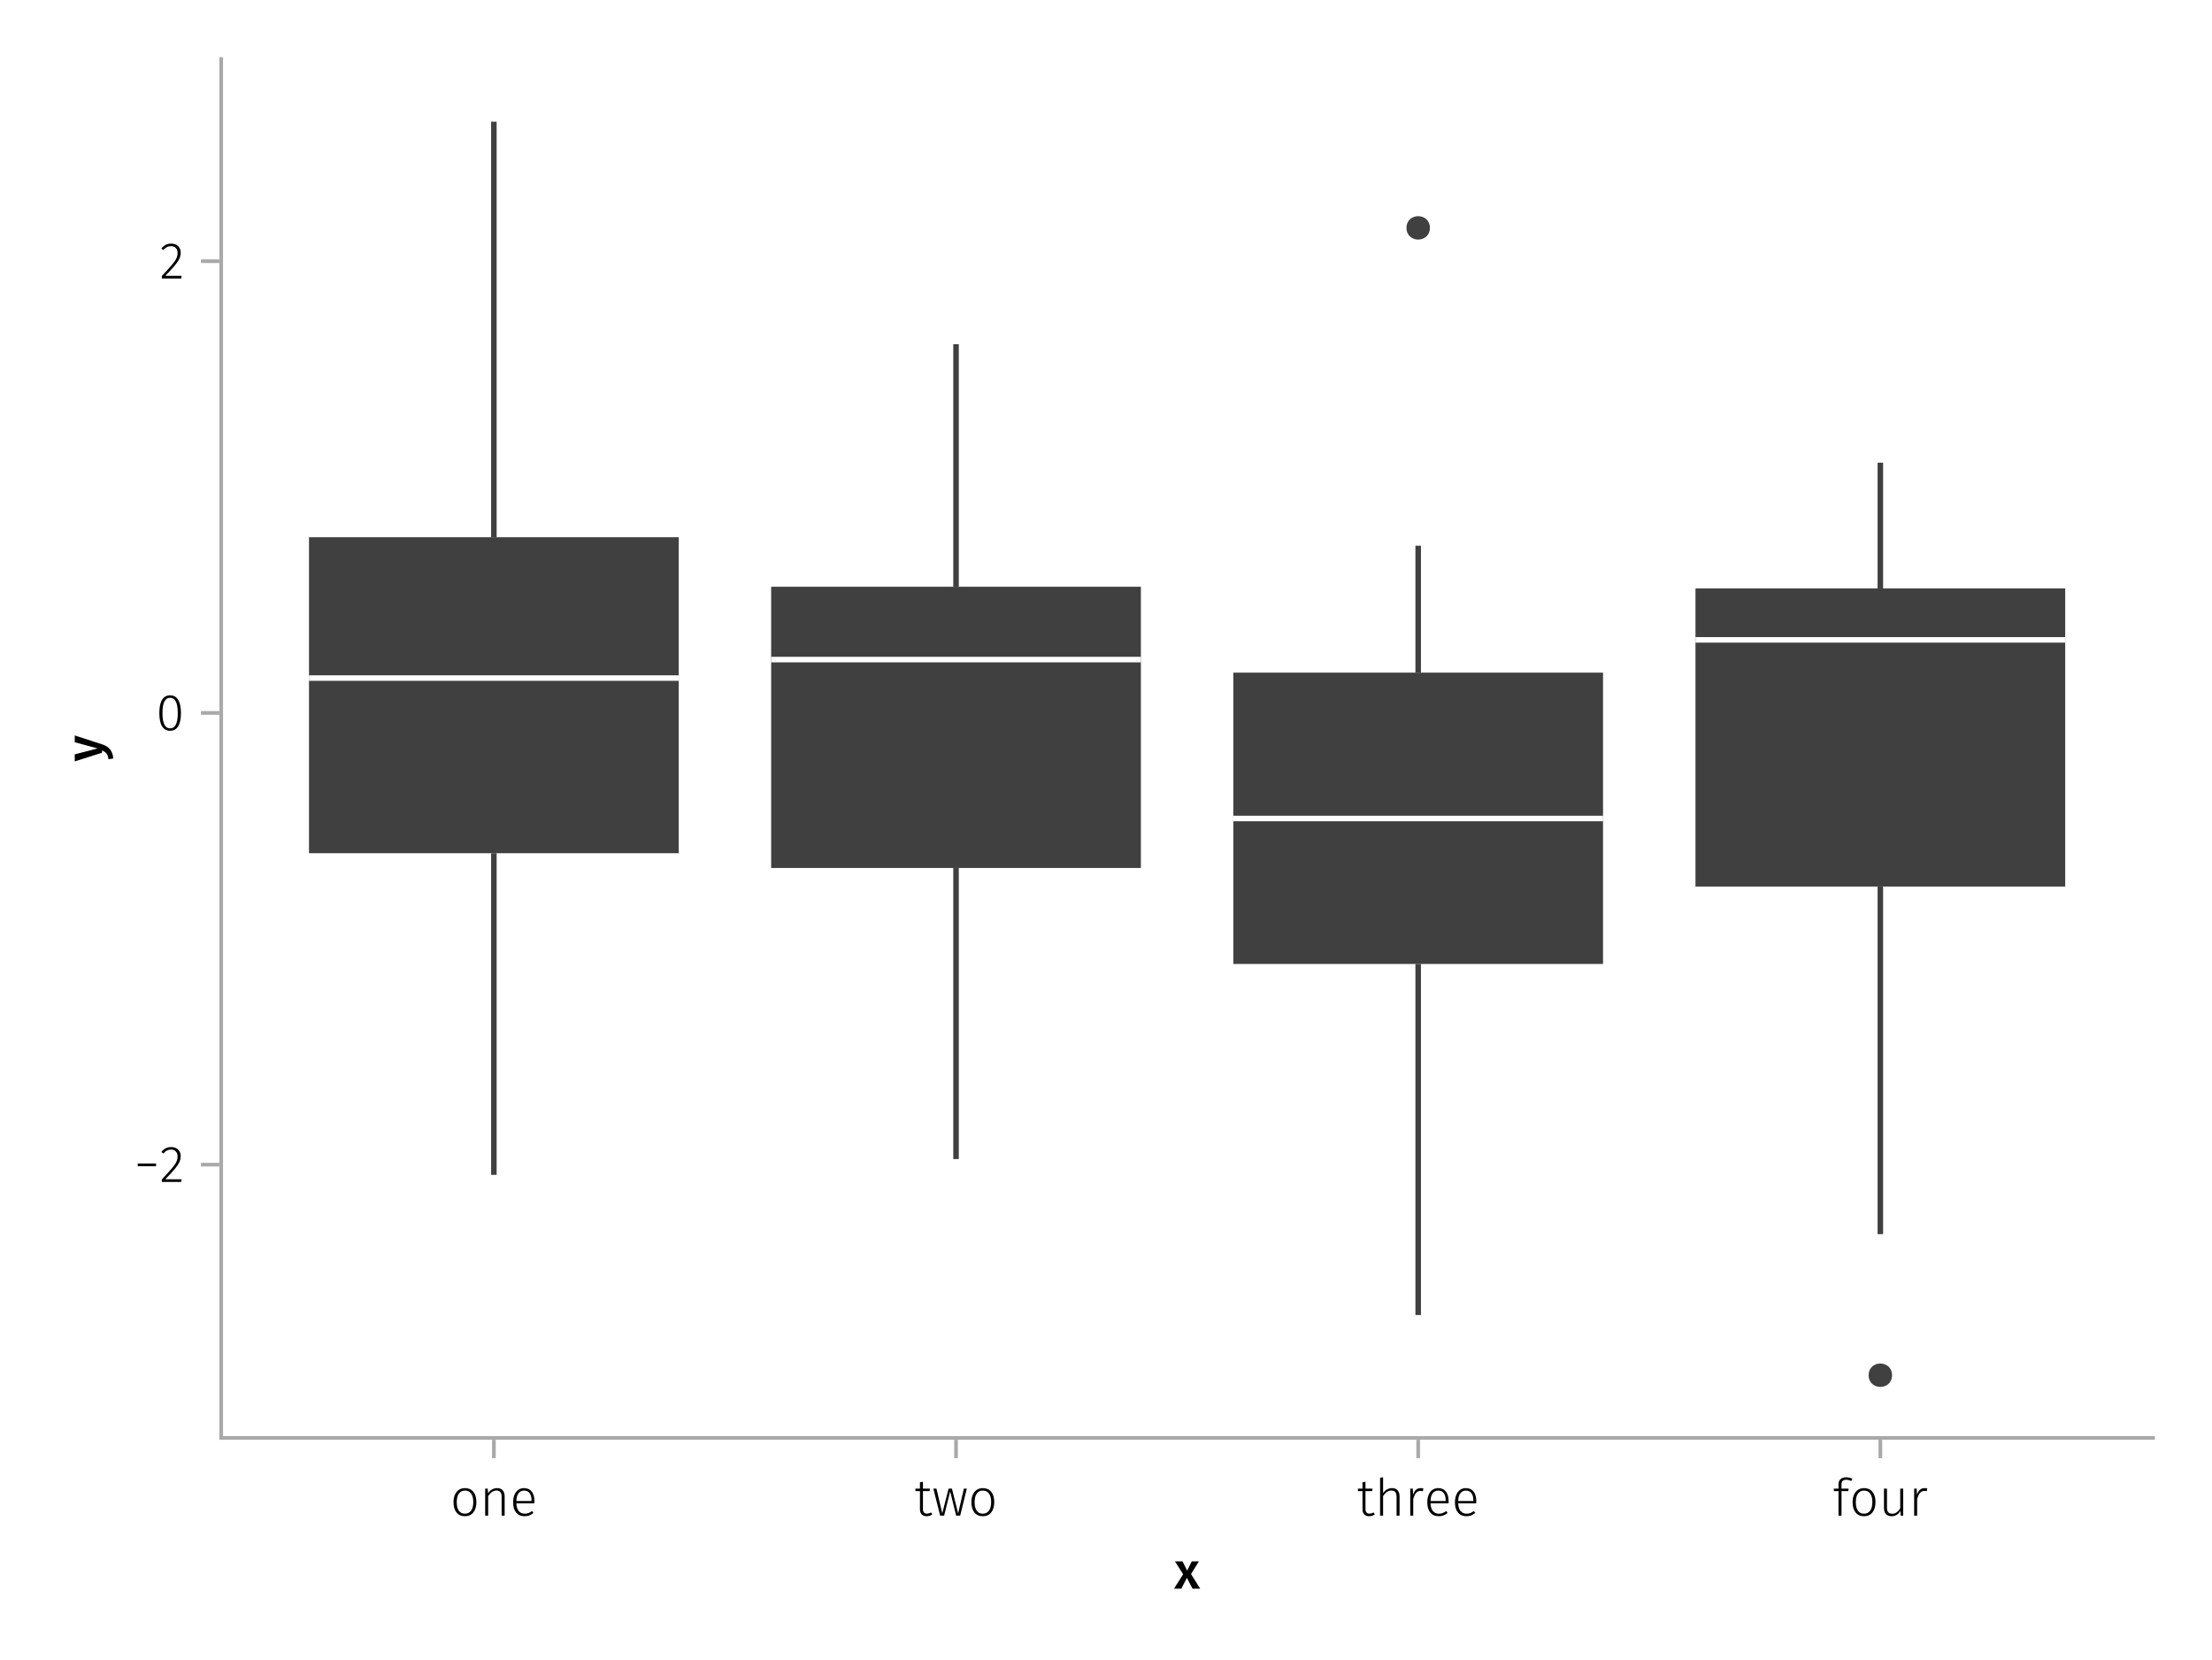
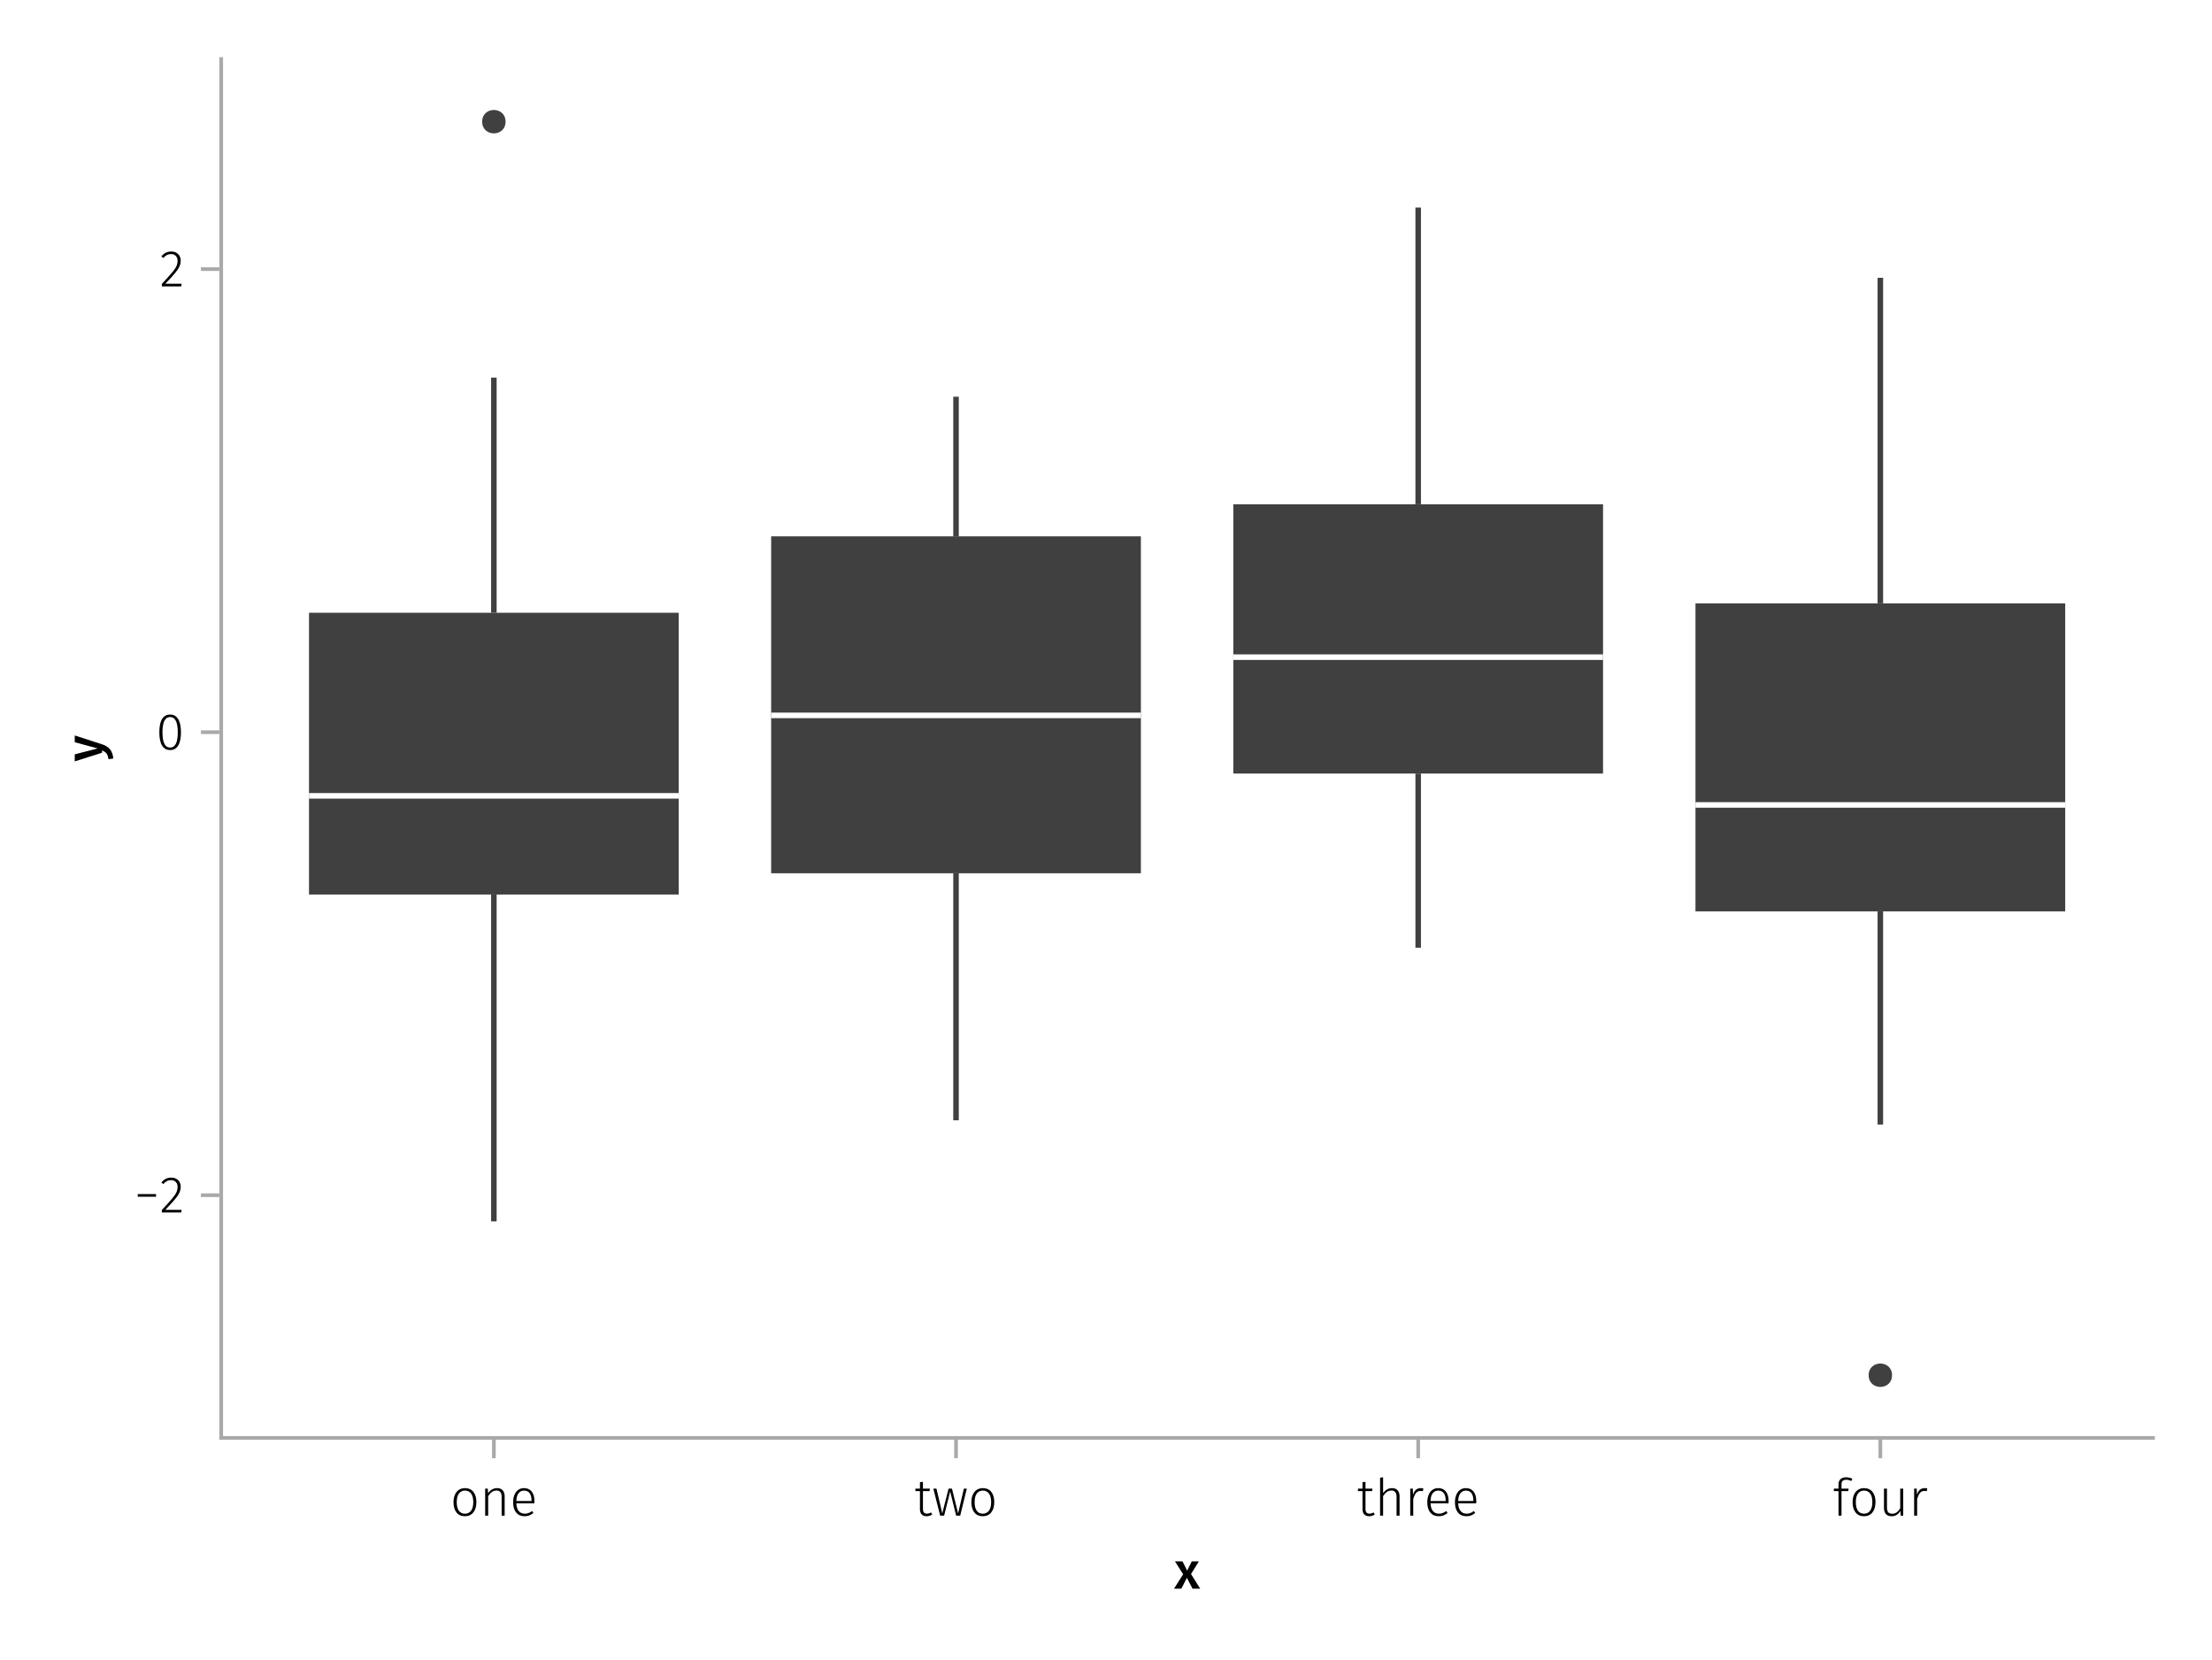
<svg xmlns="http://www.w3.org/2000/svg" xmlns:xlink="http://www.w3.org/1999/xlink" width="600" height="450" viewBox="0 0 600 450">
  <defs>
    <g>
-       <g id="glyph-0-0-1dbc23a7">
+       <g id="glyph-0-0-729e89d8">
        <path d="M 4.562 -3.969 L 7.047 0 L 4.969 0 L 3.438 -2.938 L 1.938 0 L -0.047 0 L 2.422 -3.906 L 0.203 -7.406 L 2.25 -7.406 L 3.516 -4.891 L 4.766 -7.406 L 6.703 -7.406 Z M 4.562 -3.969 " />
      </g>
-       <g id="glyph-1-0-1dbc23a7">
+       <g id="glyph-1-0-729e89d8">
        <path d="M 4 -7.469 C 4.969 -7.469 5.723 -7.133 6.266 -6.469 C 6.816 -5.801 7.094 -4.875 7.094 -3.688 C 7.094 -2.5 6.816 -1.562 6.266 -0.875 C 5.711 -0.188 4.953 0.156 3.984 0.156 C 3.016 0.156 2.254 -0.18 1.703 -0.859 C 1.16 -1.535 0.891 -2.469 0.891 -3.656 C 0.891 -4.426 1.016 -5.098 1.266 -5.672 C 1.523 -6.254 1.883 -6.695 2.344 -7 C 2.812 -7.312 3.363 -7.469 4 -7.469 Z M 4 -6.797 C 3.289 -6.797 2.738 -6.523 2.344 -5.984 C 1.957 -5.453 1.766 -4.676 1.766 -3.656 C 1.766 -2.633 1.957 -1.859 2.344 -1.328 C 2.727 -0.797 3.273 -0.531 3.984 -0.531 C 4.691 -0.531 5.242 -0.797 5.641 -1.328 C 6.047 -1.859 6.25 -2.645 6.25 -3.688 C 6.25 -4.695 6.051 -5.469 5.656 -6 C 5.27 -6.531 4.719 -6.797 4 -6.797 Z M 4 -6.797 " />
      </g>
-       <g id="glyph-1-1-1dbc23a7">
+       <g id="glyph-1-1-729e89d8">
        <path d="M 6.672 -3.938 C 6.672 -3.727 6.664 -3.531 6.656 -3.344 L 1.766 -3.344 C 1.805 -2.395 2.031 -1.688 2.438 -1.219 C 2.844 -0.758 3.379 -0.531 4.047 -0.531 C 4.43 -0.531 4.77 -0.586 5.062 -0.703 C 5.352 -0.816 5.672 -1.004 6.016 -1.266 L 6.391 -0.734 C 6.035 -0.441 5.664 -0.219 5.281 -0.062 C 4.895 0.082 4.469 0.156 4 0.156 C 3.031 0.156 2.27 -0.172 1.719 -0.828 C 1.164 -1.492 0.891 -2.414 0.891 -3.594 C 0.891 -4.375 1.008 -5.055 1.25 -5.641 C 1.488 -6.223 1.828 -6.672 2.266 -6.984 C 2.711 -7.305 3.234 -7.469 3.828 -7.469 C 4.754 -7.469 5.457 -7.156 5.938 -6.531 C 6.426 -5.906 6.672 -5.039 6.672 -3.938 Z M 5.875 -4.188 C 5.875 -5.008 5.703 -5.648 5.359 -6.109 C 5.023 -6.566 4.52 -6.797 3.844 -6.797 C 3.238 -6.797 2.75 -6.562 2.375 -6.094 C 2 -5.633 1.797 -4.926 1.766 -3.969 L 5.875 -3.969 Z M 5.875 -4.188 " />
      </g>
-       <g id="glyph-2-0-1dbc23a7">
+       <g id="glyph-2-0-729e89d8">
        <path d="M 4.719 -7.469 C 5.383 -7.469 5.891 -7.27 6.234 -6.875 C 6.586 -6.488 6.766 -5.941 6.766 -5.234 L 6.766 0 L 5.953 0 L 5.953 -5.125 C 5.953 -5.707 5.832 -6.133 5.594 -6.406 C 5.363 -6.676 5.02 -6.812 4.562 -6.812 C 4.094 -6.812 3.676 -6.68 3.312 -6.422 C 2.957 -6.172 2.617 -5.801 2.297 -5.312 L 2.297 0 L 1.484 0 L 1.484 -7.328 L 2.188 -7.328 L 2.266 -6.078 C 2.566 -6.516 2.922 -6.852 3.328 -7.094 C 3.742 -7.344 4.207 -7.469 4.719 -7.469 Z M 4.719 -7.469 " />
      </g>
-       <g id="glyph-2-1-1dbc23a7">
+       <g id="glyph-2-1-729e89d8">
        <path d="M 9.422 -7.328 L 7.625 0 L 6.531 0 L 4.906 -6.562 L 3.266 0 L 2.188 0 L 0.344 -7.328 L 1.188 -7.328 L 2.766 -0.625 L 4.469 -7.328 L 5.391 -7.328 L 7.062 -0.609 L 8.625 -7.328 Z M 9.422 -7.328 " />
      </g>
-       <g id="glyph-2-2-1dbc23a7">
+       <g id="glyph-2-2-729e89d8">
        <path d="M 4 -7.469 C 4.969 -7.469 5.723 -7.133 6.266 -6.469 C 6.816 -5.801 7.094 -4.875 7.094 -3.688 C 7.094 -2.5 6.816 -1.562 6.266 -0.875 C 5.711 -0.188 4.953 0.156 3.984 0.156 C 3.016 0.156 2.254 -0.18 1.703 -0.859 C 1.16 -1.535 0.891 -2.469 0.891 -3.656 C 0.891 -4.426 1.016 -5.098 1.266 -5.672 C 1.523 -6.254 1.883 -6.695 2.344 -7 C 2.812 -7.312 3.363 -7.469 4 -7.469 Z M 4 -6.797 C 3.289 -6.797 2.738 -6.523 2.344 -5.984 C 1.957 -5.453 1.766 -4.676 1.766 -3.656 C 1.766 -2.633 1.957 -1.859 2.344 -1.328 C 2.727 -0.797 3.273 -0.531 3.984 -0.531 C 4.691 -0.531 5.242 -0.797 5.641 -1.328 C 6.047 -1.859 6.25 -2.645 6.25 -3.688 C 6.25 -4.695 6.051 -5.469 5.656 -6 C 5.27 -6.531 4.719 -6.797 4 -6.797 Z M 4 -6.797 " />
      </g>
-       <g id="glyph-2-3-1dbc23a7">
+       <g id="glyph-2-3-729e89d8">
        <path d="M 4.328 -7.469 C 4.617 -7.469 4.859 -7.441 5.047 -7.391 L 4.906 -6.625 C 4.695 -6.676 4.477 -6.703 4.25 -6.703 C 3.758 -6.703 3.363 -6.52 3.062 -6.156 C 2.758 -5.801 2.504 -5.242 2.297 -4.484 L 2.297 0 L 1.484 0 L 1.484 -7.328 L 2.188 -7.328 L 2.25 -5.688 C 2.445 -6.289 2.711 -6.738 3.047 -7.031 C 3.391 -7.32 3.816 -7.469 4.328 -7.469 Z M 4.328 -7.469 " />
      </g>
-       <g id="glyph-2-4-1dbc23a7">
+       <g id="glyph-2-4-729e89d8">
        <path d="M 6.672 -3.938 C 6.672 -3.727 6.664 -3.531 6.656 -3.344 L 1.766 -3.344 C 1.805 -2.395 2.031 -1.688 2.438 -1.219 C 2.844 -0.758 3.379 -0.531 4.047 -0.531 C 4.43 -0.531 4.77 -0.586 5.062 -0.703 C 5.352 -0.816 5.672 -1.004 6.016 -1.266 L 6.391 -0.734 C 6.035 -0.441 5.664 -0.219 5.281 -0.062 C 4.895 0.082 4.469 0.156 4 0.156 C 3.031 0.156 2.27 -0.172 1.719 -0.828 C 1.164 -1.492 0.891 -2.414 0.891 -3.594 C 0.891 -4.375 1.008 -5.055 1.25 -5.641 C 1.488 -6.223 1.828 -6.672 2.266 -6.984 C 2.711 -7.305 3.234 -7.469 3.828 -7.469 C 4.754 -7.469 5.457 -7.156 5.938 -6.531 C 6.426 -5.906 6.672 -5.039 6.672 -3.938 Z M 5.875 -4.188 C 5.875 -5.008 5.703 -5.648 5.359 -6.109 C 5.023 -6.566 4.52 -6.797 3.844 -6.797 C 3.238 -6.797 2.75 -6.562 2.375 -6.094 C 2 -5.633 1.797 -4.926 1.766 -3.969 L 5.875 -3.969 Z M 5.875 -4.188 " />
      </g>
-       <g id="glyph-2-5-1dbc23a7">
+       <g id="glyph-2-5-729e89d8">
        <path d="M 6.625 0 L 5.922 0 L 5.875 -1.297 C 5.301 -0.328 4.504 0.156 3.484 0.156 C 2.816 0.156 2.301 -0.035 1.938 -0.422 C 1.582 -0.816 1.406 -1.375 1.406 -2.094 L 1.406 -7.328 L 2.219 -7.328 L 2.219 -2.172 C 2.219 -1.598 2.336 -1.176 2.578 -0.906 C 2.816 -0.645 3.18 -0.516 3.672 -0.516 C 4.516 -0.516 5.227 -1.016 5.812 -2.016 L 5.812 -7.328 L 6.625 -7.328 Z M 6.625 0 " />
      </g>
-       <g id="glyph-3-0-1dbc23a7">
+       <g id="glyph-3-0-729e89d8">
        <path d="M 4.812 -0.312 C 4.344 0 3.832 0.156 3.281 0.156 C 2.719 0.156 2.273 -0.008 1.953 -0.344 C 1.641 -0.676 1.484 -1.156 1.484 -1.781 L 1.484 -6.656 L 0.25 -6.656 L 0.25 -7.328 L 1.484 -7.328 L 1.484 -9.078 L 2.297 -9.172 L 2.297 -7.328 L 4.188 -7.328 L 4.094 -6.656 L 2.297 -6.656 L 2.297 -1.812 C 2.297 -1.383 2.383 -1.066 2.562 -0.859 C 2.738 -0.648 3.008 -0.547 3.375 -0.547 C 3.75 -0.547 4.125 -0.656 4.5 -0.875 Z M 4.812 -0.312 " />
      </g>
-       <g id="glyph-4-0-1dbc23a7">
+       <g id="glyph-4-0-729e89d8">
        <path d="M 4.812 -0.312 C 4.344 0 3.832 0.156 3.281 0.156 C 2.719 0.156 2.273 -0.008 1.953 -0.344 C 1.641 -0.676 1.484 -1.156 1.484 -1.781 L 1.484 -6.656 L 0.25 -6.656 L 0.25 -7.328 L 1.484 -7.328 L 1.484 -9.078 L 2.297 -9.172 L 2.297 -7.328 L 4.188 -7.328 L 4.094 -6.656 L 2.297 -6.656 L 2.297 -1.812 C 2.297 -1.383 2.383 -1.066 2.562 -0.859 C 2.738 -0.648 3.008 -0.547 3.375 -0.547 C 3.75 -0.547 4.125 -0.656 4.5 -0.875 Z M 4.812 -0.312 " />
      </g>
-       <g id="glyph-4-1-1dbc23a7">
+       <g id="glyph-4-1-729e89d8">
        <path d="M 4.719 -7.469 C 5.375 -7.469 5.879 -7.27 6.234 -6.875 C 6.586 -6.477 6.766 -5.93 6.766 -5.234 L 6.766 0 L 5.953 0 L 5.953 -5.125 C 5.953 -6.25 5.488 -6.812 4.562 -6.812 C 4.094 -6.812 3.676 -6.68 3.312 -6.422 C 2.957 -6.172 2.617 -5.801 2.297 -5.312 L 2.297 0 L 1.484 0 L 1.484 -10.297 L 2.297 -10.406 L 2.297 -6.109 C 2.953 -7.016 3.758 -7.469 4.719 -7.469 Z M 4.719 -7.469 " />
      </g>
-       <g id="glyph-4-2-1dbc23a7">
+       <g id="glyph-4-2-729e89d8">
        <path d="M 3.641 -9.734 C 3.223 -9.734 2.906 -9.633 2.688 -9.438 C 2.477 -9.238 2.375 -8.926 2.375 -8.5 L 2.375 -7.328 L 4.312 -7.328 L 4.203 -6.656 L 2.375 -6.656 L 2.375 0 L 1.562 0 L 1.562 -6.656 L 0.297 -6.656 L 0.297 -7.328 L 1.562 -7.328 L 1.562 -8.531 C 1.562 -9.102 1.738 -9.555 2.094 -9.891 C 2.457 -10.234 2.957 -10.406 3.594 -10.406 C 4.164 -10.406 4.738 -10.273 5.312 -10.016 L 5.031 -9.406 C 4.539 -9.625 4.078 -9.734 3.641 -9.734 Z M 3.641 -9.734 " />
      </g>
-       <g id="glyph-5-0-1dbc23a7">
+       <g id="glyph-5-0-729e89d8">
        <path d="M 4.328 -7.469 C 4.617 -7.469 4.859 -7.441 5.047 -7.391 L 4.906 -6.625 C 4.695 -6.676 4.477 -6.703 4.25 -6.703 C 3.758 -6.703 3.363 -6.52 3.062 -6.156 C 2.758 -5.801 2.504 -5.242 2.297 -4.484 L 2.297 0 L 1.484 0 L 1.484 -7.328 L 2.188 -7.328 L 2.25 -5.688 C 2.445 -6.289 2.711 -6.738 3.047 -7.031 C 3.391 -7.32 3.816 -7.469 4.328 -7.469 Z M 4.328 -7.469 " />
      </g>
-       <g id="glyph-6-0-1dbc23a7">
+       <g id="glyph-6-0-729e89d8">
        <path d="M 0.031 -4.656 C 0.945 -4.363 1.656 -3.91 2.156 -3.297 C 2.664 -2.691 2.961 -1.863 3.047 -0.812 L 1.75 -0.625 C 1.676 -1.113 1.57 -1.504 1.438 -1.797 C 1.301 -2.086 1.117 -2.32 0.891 -2.5 C 0.672 -2.676 0.375 -2.844 0 -3 L 0 -2.375 L -7.406 -0.031 L -7.406 -1.938 L -1.188 -3.547 L -7.406 -5.219 L -7.406 -7.062 Z M 0.031 -4.656 " />
      </g>
-       <g id="glyph-7-0-1dbc23a7">
+       <g id="glyph-7-0-729e89d8">
        <path d="M 0.969 -4.281 L 0.969 -5 L 5.938 -5 L 5.938 -4.281 Z M 0.969 -4.281 " />
      </g>
-       <g id="glyph-7-1-1dbc23a7">
+       <g id="glyph-7-1-729e89d8">
        <path d="M 3.844 -9.469 C 4.812 -9.469 5.539 -9.055 6.031 -8.234 C 6.531 -7.422 6.781 -6.223 6.781 -4.641 C 6.781 -3.078 6.531 -1.883 6.031 -1.062 C 5.531 -0.25 4.801 0.156 3.844 0.156 C 2.883 0.156 2.156 -0.25 1.656 -1.062 C 1.164 -1.883 0.922 -3.082 0.922 -4.656 C 0.922 -6.238 1.164 -7.438 1.656 -8.25 C 2.156 -9.062 2.883 -9.469 3.844 -9.469 Z M 3.844 -8.797 C 2.457 -8.797 1.766 -7.414 1.766 -4.656 C 1.766 -1.895 2.457 -0.516 3.844 -0.516 C 4.531 -0.516 5.047 -0.848 5.391 -1.516 C 5.742 -2.191 5.922 -3.234 5.922 -4.641 C 5.922 -6.055 5.742 -7.102 5.391 -7.781 C 5.047 -8.457 4.531 -8.797 3.844 -8.797 Z M 3.844 -8.797 " />
      </g>
-       <g id="glyph-8-0-1dbc23a7">
+       <g id="glyph-8-0-729e89d8">
        <path d="M 3.156 -9.469 C 3.938 -9.469 4.555 -9.238 5.016 -8.781 C 5.484 -8.32 5.719 -7.734 5.719 -7.016 C 5.719 -6.41 5.586 -5.844 5.328 -5.312 C 5.078 -4.781 4.68 -4.195 4.141 -3.562 C 3.609 -2.926 2.742 -1.977 1.547 -0.719 L 5.969 -0.719 L 5.859 0 L 0.609 0 L 0.609 -0.688 C 1.879 -2.051 2.789 -3.062 3.344 -3.719 C 3.906 -4.375 4.301 -4.941 4.531 -5.422 C 4.758 -5.898 4.875 -6.414 4.875 -6.969 C 4.875 -7.52 4.711 -7.957 4.391 -8.281 C 4.066 -8.613 3.641 -8.781 3.109 -8.781 C 2.68 -8.781 2.301 -8.691 1.969 -8.516 C 1.633 -8.336 1.316 -8.07 1.016 -7.719 L 0.469 -8.141 C 0.832 -8.586 1.234 -8.922 1.672 -9.141 C 2.109 -9.359 2.602 -9.469 3.156 -9.469 Z M 3.156 -9.469 " />
      </g>
-       <g id="glyph-9-0-1dbc23a7">
+       <g id="glyph-9-0-729e89d8">
        <path d="M 3.156 -9.469 C 3.938 -9.469 4.555 -9.238 5.016 -8.781 C 5.484 -8.32 5.719 -7.734 5.719 -7.016 C 5.719 -6.41 5.586 -5.844 5.328 -5.312 C 5.078 -4.781 4.68 -4.195 4.141 -3.562 C 3.609 -2.926 2.742 -1.977 1.547 -0.719 L 5.969 -0.719 L 5.859 0 L 0.609 0 L 0.609 -0.688 C 1.879 -2.051 2.789 -3.062 3.344 -3.719 C 3.906 -4.375 4.301 -4.941 4.531 -5.422 C 4.758 -5.898 4.875 -6.414 4.875 -6.969 C 4.875 -7.52 4.711 -7.957 4.391 -8.281 C 4.066 -8.613 3.641 -8.781 3.109 -8.781 C 2.68 -8.781 2.301 -8.691 1.969 -8.516 C 1.633 -8.336 1.316 -8.07 1.016 -7.719 L 0.469 -8.141 C 0.832 -8.586 1.234 -8.922 1.672 -9.141 C 2.109 -9.359 2.602 -9.469 3.156 -9.469 Z M 3.156 -9.469 " />
      </g>
    </g>
  </defs>
  <rect x="-60" y="-45" width="720" height="540" fill="rgb(100%, 100%, 100%)" fill-opacity="1" />
  <path fill-rule="nonzero" fill="rgb(100%, 100%, 100%)" fill-opacity="1" d="M 60 390 L 584 390 L 584 16 L 60 16 Z M 60 390 " />
  <g fill="rgb(0%, 0%, 0%)" fill-opacity="1">
-     <use xlink:href="#glyph-0-0-1dbc23a7" x="318.5" y="430.89" />
+     <use xlink:href="#glyph-0-0-729e89d8" x="318.5" y="430.89" />
  </g>
  <g fill="rgb(0%, 0%, 0%)" fill-opacity="1">
-     <use xlink:href="#glyph-1-0-1dbc23a7" x="122.125" y="411.09" />
+     <use xlink:href="#glyph-1-0-729e89d8" x="122.125" y="411.09" />
  </g>
  <g fill="rgb(0%, 0%, 0%)" fill-opacity="1">
-     <use xlink:href="#glyph-2-0-1dbc23a7" x="130.119" y="411.09" />
+     <use xlink:href="#glyph-2-0-729e89d8" x="130.119" y="411.09" />
  </g>
  <g fill="rgb(0%, 0%, 0%)" fill-opacity="1">
-     <use xlink:href="#glyph-1-1-1dbc23a7" x="138.295" y="411.09" />
+     <use xlink:href="#glyph-1-1-729e89d8" x="138.295" y="411.09" />
  </g>
  <g fill="rgb(0%, 0%, 0%)" fill-opacity="1">
-     <use xlink:href="#glyph-3-0-1dbc23a7" x="248.051" y="411.09" />
+     <use xlink:href="#glyph-3-0-729e89d8" x="248.051" y="411.09" />
  </g>
  <g fill="rgb(0%, 0%, 0%)" fill-opacity="1">
-     <use xlink:href="#glyph-2-1-1dbc23a7" x="252.825" y="411.09" />
+     <use xlink:href="#glyph-2-1-729e89d8" x="252.825" y="411.09" />
  </g>
  <g fill="rgb(0%, 0%, 0%)" fill-opacity="1">
-     <use xlink:href="#glyph-2-2-1dbc23a7" x="262.597" y="411.09" />
+     <use xlink:href="#glyph-2-2-729e89d8" x="262.597" y="411.09" />
  </g>
  <g fill="rgb(0%, 0%, 0%)" fill-opacity="1">
-     <use xlink:href="#glyph-4-0-1dbc23a7" x="368.089" y="411.09" />
+     <use xlink:href="#glyph-4-0-729e89d8" x="368.089" y="411.09" />
  </g>
  <g fill="rgb(0%, 0%, 0%)" fill-opacity="1">
-     <use xlink:href="#glyph-4-1-1dbc23a7" x="372.863" y="411.09" />
+     <use xlink:href="#glyph-4-1-729e89d8" x="372.863" y="411.09" />
  </g>
  <g fill="rgb(0%, 0%, 0%)" fill-opacity="1">
-     <use xlink:href="#glyph-2-3-1dbc23a7" x="381.039" y="411.09" />
+     <use xlink:href="#glyph-2-3-729e89d8" x="381.039" y="411.09" />
  </g>
  <g fill="rgb(0%, 0%, 0%)" fill-opacity="1">
-     <use xlink:href="#glyph-2-4-1dbc23a7" x="386.261" y="411.09" />
+     <use xlink:href="#glyph-2-4-729e89d8" x="386.261" y="411.09" />
  </g>
  <g fill="rgb(0%, 0%, 0%)" fill-opacity="1">
-     <use xlink:href="#glyph-2-4-1dbc23a7" x="393.765" y="411.09" />
+     <use xlink:href="#glyph-2-4-729e89d8" x="393.765" y="411.09" />
  </g>
  <g fill="rgb(0%, 0%, 0%)" fill-opacity="1">
-     <use xlink:href="#glyph-4-2-1dbc23a7" x="497.13" y="411.09" />
+     <use xlink:href="#glyph-4-2-729e89d8" x="497.13" y="411.09" />
  </g>
  <g fill="rgb(0%, 0%, 0%)" fill-opacity="1">
-     <use xlink:href="#glyph-2-2-1dbc23a7" x="501.624" y="411.09" />
+     <use xlink:href="#glyph-2-2-729e89d8" x="501.624" y="411.09" />
  </g>
  <g fill="rgb(0%, 0%, 0%)" fill-opacity="1">
-     <use xlink:href="#glyph-2-5-1dbc23a7" x="509.618" y="411.09" />
+     <use xlink:href="#glyph-2-5-729e89d8" x="509.618" y="411.09" />
  </g>
  <g fill="rgb(0%, 0%, 0%)" fill-opacity="1">
-     <use xlink:href="#glyph-5-0-1dbc23a7" x="517.724" y="411.09" />
+     <use xlink:href="#glyph-5-0-729e89d8" x="517.724" y="411.09" />
  </g>
  <g fill="rgb(0%, 0%, 0%)" fill-opacity="1">
-     <use xlink:href="#glyph-6-0-1dbc23a7" x="27.682" y="206.542" />
+     <use xlink:href="#glyph-6-0-729e89d8" x="27.682" y="206.542" />
  </g>
  <g fill="rgb(0%, 0%, 0%)" fill-opacity="1">
-     <use xlink:href="#glyph-7-0-1dbc23a7" x="36.392" y="320.58" />
+     <use xlink:href="#glyph-7-0-729e89d8" x="36.392" y="328.87" />
  </g>
  <g fill="rgb(0%, 0%, 0%)" fill-opacity="1">
-     <use xlink:href="#glyph-8-0-1dbc23a7" x="43.294" y="320.58" />
+     <use xlink:href="#glyph-8-0-729e89d8" x="43.294" y="328.87" />
  </g>
  <g fill="rgb(0%, 0%, 0%)" fill-opacity="1">
-     <use xlink:href="#glyph-7-1-1dbc23a7" x="42.3" y="198.06" />
+     <use xlink:href="#glyph-7-1-729e89d8" x="42.3" y="203.279" />
  </g>
  <g fill="rgb(0%, 0%, 0%)" fill-opacity="1">
-     <use xlink:href="#glyph-9-0-1dbc23a7" x="43.294" y="75.539" />
+     <use xlink:href="#glyph-9-0-729e89d8" x="43.294" y="77.687" />
  </g>
-   <path fill="none" stroke-width="1.5" stroke-linecap="butt" stroke-linejoin="miter" stroke="rgb(25.098%, 25.098%, 25.098%)" stroke-opacity="1" stroke-miterlimit="1.155" d="M 133.961 231.418 L 133.961 318.656 " />
-   <path fill="none" stroke-width="1.5" stroke-linecap="butt" stroke-linejoin="miter" stroke="rgb(25.098%, 25.098%, 25.098%)" stroke-opacity="1" stroke-miterlimit="1.155" d="M 133.961 318.656 L 133.961 318.656 " />
-   <path fill="none" stroke-width="1.5" stroke-linecap="butt" stroke-linejoin="miter" stroke="rgb(25.098%, 25.098%, 25.098%)" stroke-opacity="1" stroke-miterlimit="1.155" d="M 133.961 145.719 L 133.961 33 " />
-   <path fill="none" stroke-width="1.5" stroke-linecap="butt" stroke-linejoin="miter" stroke="rgb(25.098%, 25.098%, 25.098%)" stroke-opacity="1" stroke-miterlimit="1.155" d="M 133.961 33 L 133.961 33 " />
-   <path fill="none" stroke-width="1.5" stroke-linecap="butt" stroke-linejoin="miter" stroke="rgb(25.098%, 25.098%, 25.098%)" stroke-opacity="1" stroke-miterlimit="1.155" d="M 259.32 235.422 L 259.32 314.363 " />
-   <path fill="none" stroke-width="1.5" stroke-linecap="butt" stroke-linejoin="miter" stroke="rgb(25.098%, 25.098%, 25.098%)" stroke-opacity="1" stroke-miterlimit="1.155" d="M 259.32 314.363 L 259.32 314.363 " />
-   <path fill="none" stroke-width="1.5" stroke-linecap="butt" stroke-linejoin="miter" stroke="rgb(25.098%, 25.098%, 25.098%)" stroke-opacity="1" stroke-miterlimit="1.155" d="M 259.32 159.141 L 259.32 93.359 " />
-   <path fill="none" stroke-width="1.5" stroke-linecap="butt" stroke-linejoin="miter" stroke="rgb(25.098%, 25.098%, 25.098%)" stroke-opacity="1" stroke-miterlimit="1.155" d="M 259.32 93.359 L 259.32 93.359 " />
-   <path fill-rule="nonzero" fill="rgb(25.098%, 25.098%, 25.098%)" fill-opacity="1" d="M 83.816 231.418 L 184.102 231.418 L 184.102 145.715 L 83.816 145.715 Z M 83.816 231.418 " />
-   <path fill-rule="nonzero" fill="rgb(25.098%, 25.098%, 25.098%)" fill-opacity="1" d="M 209.176 235.422 L 309.461 235.422 L 309.461 159.141 L 209.176 159.141 Z M 209.176 235.422 " />
-   <path fill="none" stroke-width="1.5" stroke-linecap="butt" stroke-linejoin="miter" stroke="rgb(100%, 100%, 100%)" stroke-opacity="1" stroke-miterlimit="1.155" d="M 83.816 183.91 L 184.105 183.91 " />
-   <path fill="none" stroke-width="1.5" stroke-linecap="butt" stroke-linejoin="miter" stroke="rgb(100%, 100%, 100%)" stroke-opacity="1" stroke-miterlimit="1.155" d="M 209.176 178.891 L 309.465 178.891 " />
-   <path fill-rule="nonzero" fill="rgb(25.098%, 25.098%, 25.098%)" fill-opacity="1" d="M 387.852 61.805 C 387.852 57.578 381.508 57.578 381.508 61.805 C 381.508 66.035 387.852 66.035 387.852 61.805 Z M 387.852 61.805 " />
+   <path fill-rule="nonzero" fill="rgb(25.098%, 25.098%, 25.098%)" fill-opacity="1" d="M 137.133 33 C 137.133 28.77 130.789 28.77 130.789 33 C 130.789 37.23 137.133 37.23 137.133 33 Z M 137.133 33 " />
+   <path fill="none" stroke-width="1.5" stroke-linecap="butt" stroke-linejoin="miter" stroke="rgb(25.098%, 25.098%, 25.098%)" stroke-opacity="1" stroke-miterlimit="1.155" d="M 133.961 242.621 L 133.961 331.277 " />
+   <path fill="none" stroke-width="1.5" stroke-linecap="butt" stroke-linejoin="miter" stroke="rgb(25.098%, 25.098%, 25.098%)" stroke-opacity="1" stroke-miterlimit="1.155" d="M 133.961 331.277 L 133.961 331.277 " />
+   <path fill="none" stroke-width="1.5" stroke-linecap="butt" stroke-linejoin="miter" stroke="rgb(25.098%, 25.098%, 25.098%)" stroke-opacity="1" stroke-miterlimit="1.155" d="M 133.961 166.199 L 133.961 102.422 " />
+   <path fill="none" stroke-width="1.5" stroke-linecap="butt" stroke-linejoin="miter" stroke="rgb(25.098%, 25.098%, 25.098%)" stroke-opacity="1" stroke-miterlimit="1.155" d="M 133.961 102.422 L 133.961 102.422 " />
+   <path fill="none" stroke-width="1.5" stroke-linecap="butt" stroke-linejoin="miter" stroke="rgb(25.098%, 25.098%, 25.098%)" stroke-opacity="1" stroke-miterlimit="1.155" d="M 259.32 236.855 L 259.32 303.848 " />
+   <path fill="none" stroke-width="1.5" stroke-linecap="butt" stroke-linejoin="miter" stroke="rgb(25.098%, 25.098%, 25.098%)" stroke-opacity="1" stroke-miterlimit="1.155" d="M 259.32 303.848 L 259.32 303.848 " />
+   <path fill="none" stroke-width="1.5" stroke-linecap="butt" stroke-linejoin="miter" stroke="rgb(25.098%, 25.098%, 25.098%)" stroke-opacity="1" stroke-miterlimit="1.155" d="M 259.32 145.473 L 259.32 107.605 " />
+   <path fill="none" stroke-width="1.5" stroke-linecap="butt" stroke-linejoin="miter" stroke="rgb(25.098%, 25.098%, 25.098%)" stroke-opacity="1" stroke-miterlimit="1.155" d="M 259.32 107.605 L 259.32 107.605 " />
+   <path fill-rule="nonzero" fill="rgb(25.098%, 25.098%, 25.098%)" fill-opacity="1" d="M 83.816 242.621 L 184.102 242.621 L 184.102 166.199 L 83.816 166.199 Z M 83.816 242.621 " />
+   <path fill-rule="nonzero" fill="rgb(25.098%, 25.098%, 25.098%)" fill-opacity="1" d="M 209.176 236.855 L 309.461 236.855 L 309.461 145.473 L 209.176 145.473 Z M 209.176 236.855 " />
+   <path fill="none" stroke-width="1.5" stroke-linecap="butt" stroke-linejoin="miter" stroke="rgb(100%, 100%, 100%)" stroke-opacity="1" stroke-miterlimit="1.155" d="M 83.816 215.852 L 184.105 215.852 " />
+   <path fill="none" stroke-width="1.5" stroke-linecap="butt" stroke-linejoin="miter" stroke="rgb(100%, 100%, 100%)" stroke-opacity="1" stroke-miterlimit="1.155" d="M 209.176 194.027 L 309.465 194.027 " />
  <path fill-rule="nonzero" fill="rgb(25.098%, 25.098%, 25.098%)" fill-opacity="1" d="M 513.211 373 C 513.211 368.77 506.867 368.77 506.867 373 C 506.867 377.23 513.211 377.23 513.211 373 Z M 513.211 373 " />
-   <path fill="none" stroke-width="1.5" stroke-linecap="butt" stroke-linejoin="miter" stroke="rgb(25.098%, 25.098%, 25.098%)" stroke-opacity="1" stroke-miterlimit="1.155" d="M 384.68 261.457 L 384.68 356.676 " />
-   <path fill="none" stroke-width="1.5" stroke-linecap="butt" stroke-linejoin="miter" stroke="rgb(25.098%, 25.098%, 25.098%)" stroke-opacity="1" stroke-miterlimit="1.155" d="M 384.68 356.676 L 384.68 356.676 " />
-   <path fill="none" stroke-width="1.5" stroke-linecap="butt" stroke-linejoin="miter" stroke="rgb(25.098%, 25.098%, 25.098%)" stroke-opacity="1" stroke-miterlimit="1.155" d="M 384.68 182.438 L 384.68 148.016 " />
-   <path fill="none" stroke-width="1.5" stroke-linecap="butt" stroke-linejoin="miter" stroke="rgb(25.098%, 25.098%, 25.098%)" stroke-opacity="1" stroke-miterlimit="1.155" d="M 384.68 148.016 L 384.68 148.016 " />
-   <path fill="none" stroke-width="1.5" stroke-linecap="butt" stroke-linejoin="miter" stroke="rgb(25.098%, 25.098%, 25.098%)" stroke-opacity="1" stroke-miterlimit="1.155" d="M 510.039 240.457 L 510.039 334.738 " />
-   <path fill="none" stroke-width="1.5" stroke-linecap="butt" stroke-linejoin="miter" stroke="rgb(25.098%, 25.098%, 25.098%)" stroke-opacity="1" stroke-miterlimit="1.155" d="M 510.039 334.738 L 510.039 334.738 " />
-   <path fill="none" stroke-width="1.5" stroke-linecap="butt" stroke-linejoin="miter" stroke="rgb(25.098%, 25.098%, 25.098%)" stroke-opacity="1" stroke-miterlimit="1.155" d="M 510.039 159.605 L 510.039 125.488 " />
-   <path fill="none" stroke-width="1.5" stroke-linecap="butt" stroke-linejoin="miter" stroke="rgb(25.098%, 25.098%, 25.098%)" stroke-opacity="1" stroke-miterlimit="1.155" d="M 510.039 125.488 L 510.039 125.488 " />
-   <path fill-rule="nonzero" fill="rgb(25.098%, 25.098%, 25.098%)" fill-opacity="1" d="M 334.535 261.457 L 434.82 261.457 L 434.82 182.438 L 334.535 182.438 Z M 334.535 261.457 " />
-   <path fill-rule="nonzero" fill="rgb(25.098%, 25.098%, 25.098%)" fill-opacity="1" d="M 459.895 240.457 L 560.184 240.457 L 560.184 159.605 L 459.895 159.605 Z M 459.895 240.457 " />
-   <path fill="none" stroke-width="1.5" stroke-linecap="butt" stroke-linejoin="miter" stroke="rgb(100%, 100%, 100%)" stroke-opacity="1" stroke-miterlimit="1.155" d="M 334.535 222.004 L 434.824 222.004 " />
-   <path fill="none" stroke-width="1.5" stroke-linecap="butt" stroke-linejoin="miter" stroke="rgb(100%, 100%, 100%)" stroke-opacity="1" stroke-miterlimit="1.155" d="M 459.895 173.547 L 560.184 173.547 " />
+   <path fill="none" stroke-width="1.5" stroke-linecap="butt" stroke-linejoin="miter" stroke="rgb(25.098%, 25.098%, 25.098%)" stroke-opacity="1" stroke-miterlimit="1.155" d="M 384.68 209.812 L 384.68 257.062 " />
+   <path fill="none" stroke-width="1.5" stroke-linecap="butt" stroke-linejoin="miter" stroke="rgb(25.098%, 25.098%, 25.098%)" stroke-opacity="1" stroke-miterlimit="1.155" d="M 384.68 257.062 L 384.68 257.062 " />
+   <path fill="none" stroke-width="1.5" stroke-linecap="butt" stroke-linejoin="miter" stroke="rgb(25.098%, 25.098%, 25.098%)" stroke-opacity="1" stroke-miterlimit="1.155" d="M 384.68 136.77 L 384.68 56.281 " />
+   <path fill="none" stroke-width="1.5" stroke-linecap="butt" stroke-linejoin="miter" stroke="rgb(25.098%, 25.098%, 25.098%)" stroke-opacity="1" stroke-miterlimit="1.155" d="M 384.68 56.281 L 384.68 56.281 " />
+   <path fill="none" stroke-width="1.5" stroke-linecap="butt" stroke-linejoin="miter" stroke="rgb(25.098%, 25.098%, 25.098%)" stroke-opacity="1" stroke-miterlimit="1.155" d="M 510.039 247.188 L 510.039 305.012 " />
+   <path fill="none" stroke-width="1.5" stroke-linecap="butt" stroke-linejoin="miter" stroke="rgb(25.098%, 25.098%, 25.098%)" stroke-opacity="1" stroke-miterlimit="1.155" d="M 510.039 305.012 L 510.039 305.012 " />
+   <path fill="none" stroke-width="1.5" stroke-linecap="butt" stroke-linejoin="miter" stroke="rgb(25.098%, 25.098%, 25.098%)" stroke-opacity="1" stroke-miterlimit="1.155" d="M 510.039 163.656 L 510.039 75.352 " />
+   <path fill="none" stroke-width="1.5" stroke-linecap="butt" stroke-linejoin="miter" stroke="rgb(25.098%, 25.098%, 25.098%)" stroke-opacity="1" stroke-miterlimit="1.155" d="M 510.039 75.352 L 510.039 75.352 " />
+   <path fill-rule="nonzero" fill="rgb(25.098%, 25.098%, 25.098%)" fill-opacity="1" d="M 334.535 209.812 L 434.82 209.812 L 434.82 136.77 L 334.535 136.77 Z M 334.535 209.812 " />
+   <path fill-rule="nonzero" fill="rgb(25.098%, 25.098%, 25.098%)" fill-opacity="1" d="M 459.895 247.188 L 560.184 247.188 L 560.184 163.652 L 459.895 163.652 Z M 459.895 247.188 " />
+   <path fill="none" stroke-width="1.5" stroke-linecap="butt" stroke-linejoin="miter" stroke="rgb(100%, 100%, 100%)" stroke-opacity="1" stroke-miterlimit="1.155" d="M 334.535 178.246 L 434.824 178.246 " />
+   <path fill="none" stroke-width="1.5" stroke-linecap="butt" stroke-linejoin="miter" stroke="rgb(100%, 100%, 100%)" stroke-opacity="1" stroke-miterlimit="1.155" d="M 459.895 218.316 L 560.184 218.316 " />
  <path fill="none" stroke-width="1" stroke-linecap="butt" stroke-linejoin="miter" stroke="rgb(66.275%, 66.275%, 66.275%)" stroke-opacity="1" stroke-miterlimit="1.155" d="M 133.961 390.5 L 133.961 395.5 " />
  <path fill="none" stroke-width="1" stroke-linecap="butt" stroke-linejoin="miter" stroke="rgb(66.275%, 66.275%, 66.275%)" stroke-opacity="1" stroke-miterlimit="1.155" d="M 259.32 390.5 L 259.32 395.5 " />
  <path fill="none" stroke-width="1" stroke-linecap="butt" stroke-linejoin="miter" stroke="rgb(66.275%, 66.275%, 66.275%)" stroke-opacity="1" stroke-miterlimit="1.155" d="M 384.68 390.5 L 384.68 395.5 " />
  <path fill="none" stroke-width="1" stroke-linecap="butt" stroke-linejoin="miter" stroke="rgb(66.275%, 66.275%, 66.275%)" stroke-opacity="1" stroke-miterlimit="1.155" d="M 510.039 390.5 L 510.039 395.5 " />
-   <path fill="none" stroke-width="1" stroke-linecap="butt" stroke-linejoin="miter" stroke="rgb(66.275%, 66.275%, 66.275%)" stroke-opacity="1" stroke-miterlimit="1.155" d="M 59.5 315.891 L 54.5 315.891 " />
-   <path fill="none" stroke-width="1" stroke-linecap="butt" stroke-linejoin="miter" stroke="rgb(66.275%, 66.275%, 66.275%)" stroke-opacity="1" stroke-miterlimit="1.155" d="M 59.5 193.371 L 54.5 193.371 " />
-   <path fill="none" stroke-width="1" stroke-linecap="butt" stroke-linejoin="miter" stroke="rgb(66.275%, 66.275%, 66.275%)" stroke-opacity="1" stroke-miterlimit="1.155" d="M 59.5 70.848 L 54.5 70.848 " />
+   <path fill="none" stroke-width="1" stroke-linecap="butt" stroke-linejoin="miter" stroke="rgb(66.275%, 66.275%, 66.275%)" stroke-opacity="1" stroke-miterlimit="1.155" d="M 59.5 324.18 L 54.5 324.18 " />
+   <path fill="none" stroke-width="1" stroke-linecap="butt" stroke-linejoin="miter" stroke="rgb(66.275%, 66.275%, 66.275%)" stroke-opacity="1" stroke-miterlimit="1.155" d="M 59.5 198.59 L 54.5 198.59 " />
+   <path fill="none" stroke-width="1" stroke-linecap="butt" stroke-linejoin="miter" stroke="rgb(66.275%, 66.275%, 66.275%)" stroke-opacity="1" stroke-miterlimit="1.155" d="M 59.5 72.996 L 54.5 72.996 " />
  <path fill="none" stroke-width="1" stroke-linecap="butt" stroke-linejoin="miter" stroke="rgb(66.275%, 66.275%, 66.275%)" stroke-opacity="1" stroke-miterlimit="1.155" d="M 59.5 390 L 584.5 390 " />
  <path fill="none" stroke-width="1" stroke-linecap="butt" stroke-linejoin="miter" stroke="rgb(66.275%, 66.275%, 66.275%)" stroke-opacity="1" stroke-miterlimit="1.155" d="M 60 390.5 L 60 15.5 " />
</svg>
